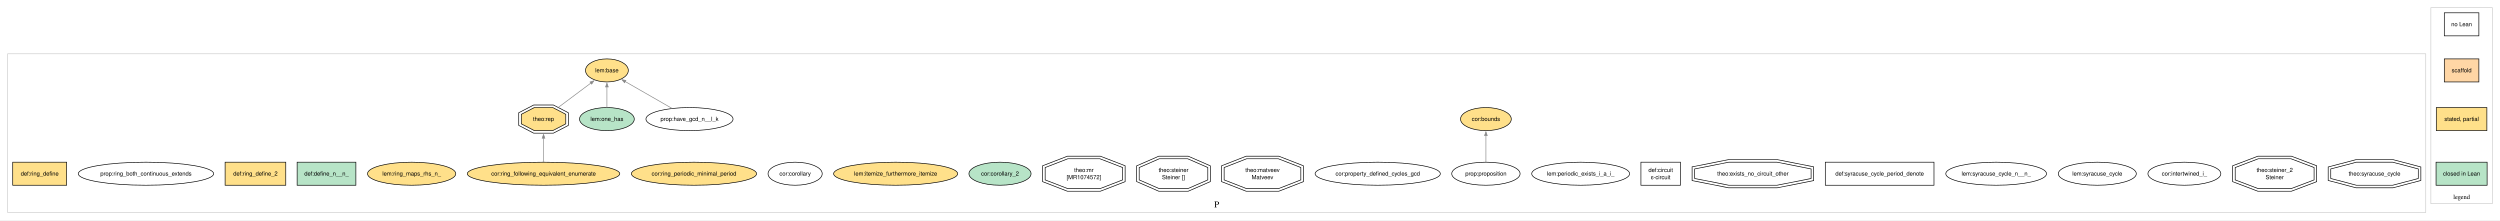
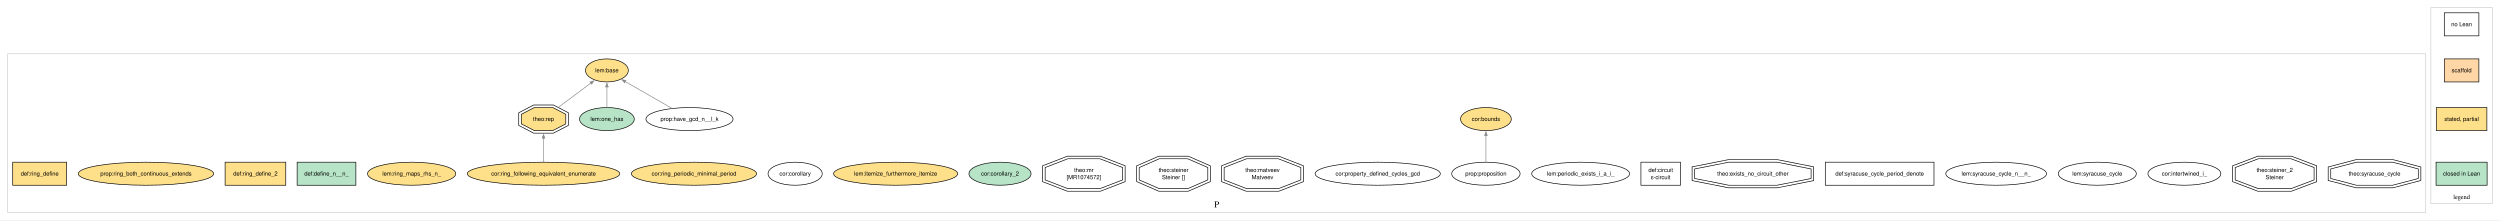
<svg xmlns="http://www.w3.org/2000/svg" width="3905pt" height="344pt" viewBox="0.00 0.00 3905.00 344.00">
  <g id="graph0" class="graph" transform="scale(1 1) rotate(0) translate(4 339.94)">
    <polygon fill="white" stroke="none" points="-4,4 -4,-339.94 3901,-339.94 3901,4 -4,4" />
    <g id="clust1" class="cluster">
      <polygon fill="none" stroke="#cccccc" points="8,-8 8,-255.94 3785,-255.94 3785,-8 8,-8" />
      <text xml:space="preserve" text-anchor="middle" x="1896.5" y="-15.95" font-family="Times,serif" font-size="14.00">P</text>
    </g>
    <g id="clust2" class="cluster">
      <polygon fill="none" stroke="#cccccc" points="3793,-21.84 3793,-327.94 3889,-327.94 3889,-21.84 3793,-21.84" />
      <text xml:space="preserve" text-anchor="middle" x="3841" y="-29.09" font-family="Times,serif" font-size="10.00">legend</text>
    </g>
    <g id="node1" class="node">
      <polygon fill="#ffe08a" stroke="black" points="100.12,-86.59 15.88,-86.59 15.88,-50.59 100.12,-50.59 100.12,-86.59" />
      <text xml:space="preserve" text-anchor="middle" x="58" y="-65.67" font-family="Helvetica,sans-Serif" font-size="9.00">def:ring_define</text>
    </g>
    <g id="node2" class="node">
-       <ellipse fill="#ffffff" stroke="black" cx="224" cy="-68.59" rx="105.77" ry="18" />
+       <ellipse fill="#ffe08a" stroke="black" cx="224" cy="-68.59" rx="105.77" ry="18" />
      <text xml:space="preserve" text-anchor="middle" x="224" y="-65.67" font-family="Helvetica,sans-Serif" font-size="9.00">prop:ring_both_continuous_extends</text>
    </g>
    <g id="node3" class="node">
      <polygon fill="#ffe08a" stroke="black" points="442.38,-86.59 347.62,-86.59 347.62,-50.59 442.38,-50.59 442.38,-86.59" />
      <text xml:space="preserve" text-anchor="middle" x="395" y="-65.67" font-family="Helvetica,sans-Serif" font-size="9.00">def:ring_define_2</text>
    </g>
    <g id="node4" class="node">
      <ellipse fill="#ffe08a" stroke="black" cx="944" cy="-229.94" rx="33.43" ry="18" />
      <text xml:space="preserve" text-anchor="middle" x="944" y="-227.01" font-family="Helvetica,sans-Serif" font-size="9.00">lem:base</text>
    </g>
    <g id="node5" class="node">
      <polygon fill="#b7e4c7" stroke="black" points="551.88,-86.59 460.12,-86.59 460.12,-50.59 551.88,-50.59 551.88,-86.59" />
      <text xml:space="preserve" text-anchor="middle" x="506" y="-65.67" font-family="Helvetica,sans-Serif" font-size="9.00">def:define_n__n_</text>
    </g>
    <g id="node6" class="node">
      <ellipse fill="#ffe08a" stroke="black" cx="639" cy="-68.59" rx="68.93" ry="18" />
      <text xml:space="preserve" text-anchor="middle" x="639" y="-65.67" font-family="Helvetica,sans-Serif" font-size="9.00">lem:ring_maps_rhs_n_</text>
    </g>
    <g id="node7" class="node">
      <polygon fill="#ffe08a" stroke="black" points="879.74,-146.48 879.74,-161.39 859.39,-171.94 830.61,-171.94 810.26,-161.39 810.26,-146.48 830.61,-135.94 859.39,-135.94 879.74,-146.48" />
      <polygon fill="none" stroke="black" points="883.74,-144.05 883.74,-163.83 860.37,-175.94 829.63,-175.94 806.26,-163.83 806.26,-144.05 829.63,-131.94 860.37,-131.94 883.74,-144.05" />
      <text xml:space="preserve" text-anchor="middle" x="845" y="-151.01" font-family="Helvetica,sans-Serif" font-size="9.00">theo:rep</text>
    </g>
    <g id="edge1" class="edge">
      <path fill="none" stroke="#888888" d="M868.21,-172.29C883.45,-183.68 903.37,-198.57 918.96,-210.22" />
      <polygon fill="#888888" stroke="#888888" points="917.64,-211.86 923.71,-213.77 920.16,-208.5 917.64,-211.86" />
    </g>
    <g id="node8" class="node">
      <ellipse fill="#ffe08a" stroke="black" cx="845" cy="-68.59" rx="119.08" ry="18" />
      <text xml:space="preserve" text-anchor="middle" x="845" y="-65.67" font-family="Helvetica,sans-Serif" font-size="9.00">cor:ring_following_equivalent_enumerate</text>
    </g>
    <g id="edge2" class="edge">
      <path fill="none" stroke="#888888" d="M845,-86.86C845,-97.6 845,-111.68 845,-124.08" />
      <polygon fill="#888888" stroke="#888888" points="842.9,-124.03 845,-130.03 847.1,-124.03 842.9,-124.03" />
    </g>
    <g id="node9" class="node">
      <ellipse fill="#ffe08a" stroke="black" cx="1080" cy="-68.59" rx="97.78" ry="18" />
      <text xml:space="preserve" text-anchor="middle" x="1080" y="-65.67" font-family="Helvetica,sans-Serif" font-size="9.00">cor:ring_periodic_minimal_period</text>
    </g>
    <g id="node10" class="node">
      <ellipse fill="#ffffff" stroke="black" cx="1238" cy="-68.59" rx="42.31" ry="18" />
      <text xml:space="preserve" text-anchor="middle" x="1238" y="-65.67" font-family="Helvetica,sans-Serif" font-size="9.00">cor:corollary</text>
    </g>
    <g id="node11" class="node">
      <ellipse fill="#b7e4c7" stroke="black" cx="944" cy="-153.94" rx="42.75" ry="18" />
      <text xml:space="preserve" text-anchor="middle" x="944" y="-151.01" font-family="Helvetica,sans-Serif" font-size="9.00">lem:one_has</text>
    </g>
    <g id="edge3" class="edge">
      <path fill="none" stroke="#888888" d="M944,-172.1C944,-181.65 944,-193.71 944,-204.25" />
      <polygon fill="#888888" stroke="#888888" points="941.9,-204.1 944,-210.1 946.1,-204.1 941.9,-204.1" />
    </g>
    <g id="node12" class="node">
      <ellipse fill="#ffe08a" stroke="black" cx="1395" cy="-68.59" rx="96.89" ry="18" />
      <text xml:space="preserve" text-anchor="middle" x="1395" y="-65.67" font-family="Helvetica,sans-Serif" font-size="9.00">lem:itemize_furthermore_itemize</text>
    </g>
    <g id="node13" class="node">
      <ellipse fill="#b7e4c7" stroke="black" cx="1558" cy="-68.59" rx="48.52" ry="18" />
      <text xml:space="preserve" text-anchor="middle" x="1558" y="-65.67" font-family="Helvetica,sans-Serif" font-size="9.00">cor:corollary_2</text>
    </g>
    <g id="node14" class="node">
      <ellipse fill="#ffe08a" stroke="black" cx="2317" cy="-153.94" rx="39.64" ry="18" />
      <text xml:space="preserve" text-anchor="middle" x="2317" y="-151.01" font-family="Helvetica,sans-Serif" font-size="9.00">cor:bounds</text>
    </g>
    <g id="node15" class="node">
      <polygon fill="#ffffff" stroke="black" points="1749.46,-58.92 1749.46,-78.26 1714.05,-91.94 1663.95,-91.94 1628.54,-78.26 1628.54,-58.92 1663.95,-45.25 1714.05,-45.25 1749.46,-58.92" />
      <polygon fill="none" stroke="black" points="1753.46,-56.18 1753.46,-81.01 1714.79,-95.94 1663.21,-95.94 1624.54,-81.01 1624.54,-56.18 1663.21,-41.25 1714.79,-41.25 1753.46,-56.18" />
      <text xml:space="preserve" text-anchor="middle" x="1689" y="-71.29" font-family="Helvetica,sans-Serif" font-size="9.00">theo:mr</text>
      <text xml:space="preserve" text-anchor="middle" x="1689" y="-60.04" font-family="Helvetica,sans-Serif" font-size="9.00">[MR1074572]</text>
    </g>
    <g id="node16" class="node">
      <polygon fill="#ffffff" stroke="black" points="1882.58,-58.92 1882.58,-78.26 1851.19,-91.94 1806.81,-91.94 1775.42,-78.26 1775.42,-58.92 1806.81,-45.25 1851.19,-45.25 1882.58,-58.92" />
      <polygon fill="none" stroke="black" points="1886.58,-56.3 1886.58,-80.88 1852.03,-95.94 1805.97,-95.94 1771.42,-80.88 1771.42,-56.3 1805.97,-41.25 1852.03,-41.25 1886.58,-56.3" />
      <text xml:space="preserve" text-anchor="middle" x="1829" y="-71.29" font-family="Helvetica,sans-Serif" font-size="9.00">theo:steiner</text>
      <text xml:space="preserve" text-anchor="middle" x="1829" y="-60.04" font-family="Helvetica,sans-Serif" font-size="9.00">Steiner []</text>
    </g>
    <g id="node17" class="node">
      <polygon fill="#ffffff" stroke="black" points="2027.89,-58.92 2027.89,-78.26 1992.81,-91.94 1943.19,-91.94 1908.11,-78.26 1908.11,-58.92 1943.19,-45.25 1992.81,-45.25 2027.89,-58.92" />
      <polygon fill="none" stroke="black" points="2031.89,-56.19 2031.89,-81 1993.56,-95.94 1942.44,-95.94 1904.11,-81 1904.11,-56.19 1942.44,-41.25 1993.56,-41.25 2031.89,-56.19" />
      <text xml:space="preserve" text-anchor="middle" x="1968" y="-71.29" font-family="Helvetica,sans-Serif" font-size="9.00">theo:matveev</text>
      <text xml:space="preserve" text-anchor="middle" x="1968" y="-60.04" font-family="Helvetica,sans-Serif" font-size="9.00">Matveev</text>
    </g>
    <g id="node18" class="node">
      <ellipse fill="#ffffff" stroke="black" cx="2148" cy="-68.59" rx="97.78" ry="18" />
      <text xml:space="preserve" text-anchor="middle" x="2148" y="-65.67" font-family="Helvetica,sans-Serif" font-size="9.00">cor:property_defined_cycles_gcd</text>
    </g>
    <g id="node19" class="node">
      <ellipse fill="#ffffff" stroke="black" cx="1073" cy="-153.94" rx="68.05" ry="18" />
      <text xml:space="preserve" text-anchor="middle" x="1073" y="-151.01" font-family="Helvetica,sans-Serif" font-size="9.00">prop:have_gcd_n__l_k</text>
    </g>
    <g id="edge4" class="edge">
      <path fill="none" stroke="#888888" d="M1045.33,-170.81C1023.86,-183.13 994.2,-200.14 972.52,-212.58" />
      <polygon fill="#888888" stroke="#888888" points="971.54,-210.72 967.38,-215.53 973.63,-214.36 971.54,-210.72" />
    </g>
    <g id="node20" class="node">
      <ellipse fill="#ffffff" stroke="black" cx="2317" cy="-68.59" rx="53.4" ry="18" />
      <text xml:space="preserve" text-anchor="middle" x="2317" y="-65.67" font-family="Helvetica,sans-Serif" font-size="9.00">prop:proposition</text>
    </g>
    <g id="edge5" class="edge">
      <path fill="none" stroke="#888888" d="M2317,-86.86C2317,-98.82 2317,-114.92 2317,-128.23" />
      <polygon fill="#888888" stroke="#888888" points="2314.9,-128.18 2317,-134.18 2319.1,-128.18 2314.9,-128.18" />
    </g>
    <g id="node21" class="node">
      <ellipse fill="#ffffff" stroke="black" cx="2465" cy="-68.59" rx="76.48" ry="18" />
      <text xml:space="preserve" text-anchor="middle" x="2465" y="-65.67" font-family="Helvetica,sans-Serif" font-size="9.00">lem:periodic_exists_i_a_i_</text>
    </g>
    <g id="node22" class="node">
      <polygon fill="#ffffff" stroke="black" points="2620.88,-86.59 2559.12,-86.59 2559.12,-50.59 2620.88,-50.59 2620.88,-86.59" />
      <text xml:space="preserve" text-anchor="middle" x="2590" y="-71.29" font-family="Helvetica,sans-Serif" font-size="9.00">def:circuit</text>
      <text xml:space="preserve" text-anchor="middle" x="2590" y="-60.04" font-family="Helvetica,sans-Serif" font-size="9.00">ε-circuit</text>
    </g>
    <g id="node23" class="node">
      <polygon fill="#ffffff" stroke="black" points="2824.94,-61.14 2824.94,-76.05 2771.67,-86.59 2696.33,-86.59 2643.06,-76.05 2643.06,-61.14 2696.33,-50.59 2771.67,-50.59 2824.94,-61.14" />
      <polygon fill="none" stroke="black" points="2828.94,-57.85 2828.94,-79.34 2772.06,-90.59 2695.94,-90.59 2639.06,-79.34 2639.06,-57.85 2695.94,-46.59 2772.06,-46.59 2828.94,-57.85" />
      <text xml:space="preserve" text-anchor="middle" x="2734" y="-65.67" font-family="Helvetica,sans-Serif" font-size="9.00">theo:exists_no_circuit_other</text>
    </g>
    <g id="node24" class="node">
      <polygon fill="#ffffff" stroke="black" points="3016.88,-86.59 2847.12,-86.59 2847.12,-50.59 3016.88,-50.59 3016.88,-86.59" />
      <text xml:space="preserve" text-anchor="middle" x="2932" y="-65.67" font-family="Helvetica,sans-Serif" font-size="9.00">def:syracuse_cycle_period_denote</text>
    </g>
    <g id="node25" class="node">
      <ellipse fill="#ffffff" stroke="black" cx="3114" cy="-68.59" rx="78.7" ry="18" />
      <text xml:space="preserve" text-anchor="middle" x="3114" y="-65.67" font-family="Helvetica,sans-Serif" font-size="9.00">lem:syracuse_cycle_n__n_</text>
    </g>
    <g id="node26" class="node">
      <ellipse fill="#ffffff" stroke="black" cx="3272" cy="-68.59" rx="60.94" ry="18" />
      <text xml:space="preserve" text-anchor="middle" x="3272" y="-65.67" font-family="Helvetica,sans-Serif" font-size="9.00">lem:syracuse_cycle</text>
    </g>
    <g id="node27" class="node">
      <ellipse fill="#ffffff" stroke="black" cx="3408" cy="-68.59" rx="56.95" ry="18" />
      <text xml:space="preserve" text-anchor="middle" x="3408" y="-65.67" font-family="Helvetica,sans-Serif" font-size="9.00">cor:intertwined_i_</text>
    </g>
    <g id="node28" class="node">
      <polygon fill="#ffffff" stroke="black" points="3610.61,-58.92 3610.61,-78.26 3574.52,-91.94 3523.48,-91.94 3487.39,-78.26 3487.39,-58.92 3523.48,-45.25 3574.52,-45.25 3610.61,-58.92" />
      <polygon fill="none" stroke="black" points="3614.61,-56.16 3614.61,-81.02 3575.25,-95.94 3522.75,-95.94 3483.39,-81.02 3483.39,-56.16 3522.75,-41.25 3575.25,-41.25 3614.61,-56.16" />
      <text xml:space="preserve" text-anchor="middle" x="3549" y="-71.29" font-family="Helvetica,sans-Serif" font-size="9.00">theo:steiner_2</text>
      <text xml:space="preserve" text-anchor="middle" x="3549" y="-60.04" font-family="Helvetica,sans-Serif" font-size="9.00">Steiner</text>
    </g>
    <g id="node29" class="node">
      <polygon fill="#ffffff" stroke="black" points="3773.37,-61.14 3773.37,-76.05 3733.32,-86.59 3676.68,-86.59 3636.63,-76.05 3636.63,-61.14 3676.68,-50.59 3733.32,-50.59 3773.37,-61.14" />
      <polygon fill="none" stroke="black" points="3777.37,-58.05 3777.37,-79.13 3733.84,-90.59 3676.16,-90.59 3632.63,-79.13 3632.63,-58.05 3676.16,-46.59 3733.84,-46.59 3777.37,-58.05" />
      <text xml:space="preserve" text-anchor="middle" x="3705" y="-65.67" font-family="Helvetica,sans-Serif" font-size="9.00">theo:syracuse_cycle</text>
    </g>
    <g id="node30" class="node">
      <polygon fill="#b7e4c7" stroke="black" points="3880.88,-86.59 3801.12,-86.59 3801.12,-50.59 3880.88,-50.59 3880.88,-86.59" />
      <text xml:space="preserve" text-anchor="middle" x="3841" y="-65.67" font-family="Helvetica,sans-Serif" font-size="9.00">closed in Lean</text>
    </g>
    <g id="node31" class="node">
      <polygon fill="#ffe08a" stroke="black" points="3880.5,-171.94 3801.5,-171.94 3801.5,-135.94 3880.5,-135.94 3880.5,-171.94" />
      <text xml:space="preserve" text-anchor="middle" x="3841" y="-151.01" font-family="Helvetica,sans-Serif" font-size="9.00">stated, partial</text>
    </g>
    <g id="node32" class="node">
      <polygon fill="#ffd6a5" stroke="black" points="3868,-247.94 3814,-247.94 3814,-211.94 3868,-211.94 3868,-247.94" />
      <text xml:space="preserve" text-anchor="middle" x="3841" y="-227.01" font-family="Helvetica,sans-Serif" font-size="9.00">scaffold</text>
    </g>
    <g id="node33" class="node">
      <polygon fill="#ffffff" stroke="black" points="3868,-319.94 3814,-319.94 3814,-283.94 3868,-283.94 3868,-319.94" />
      <text xml:space="preserve" text-anchor="middle" x="3841" y="-299.01" font-family="Helvetica,sans-Serif" font-size="9.00">no Lean</text>
    </g>
  </g>
</svg>
